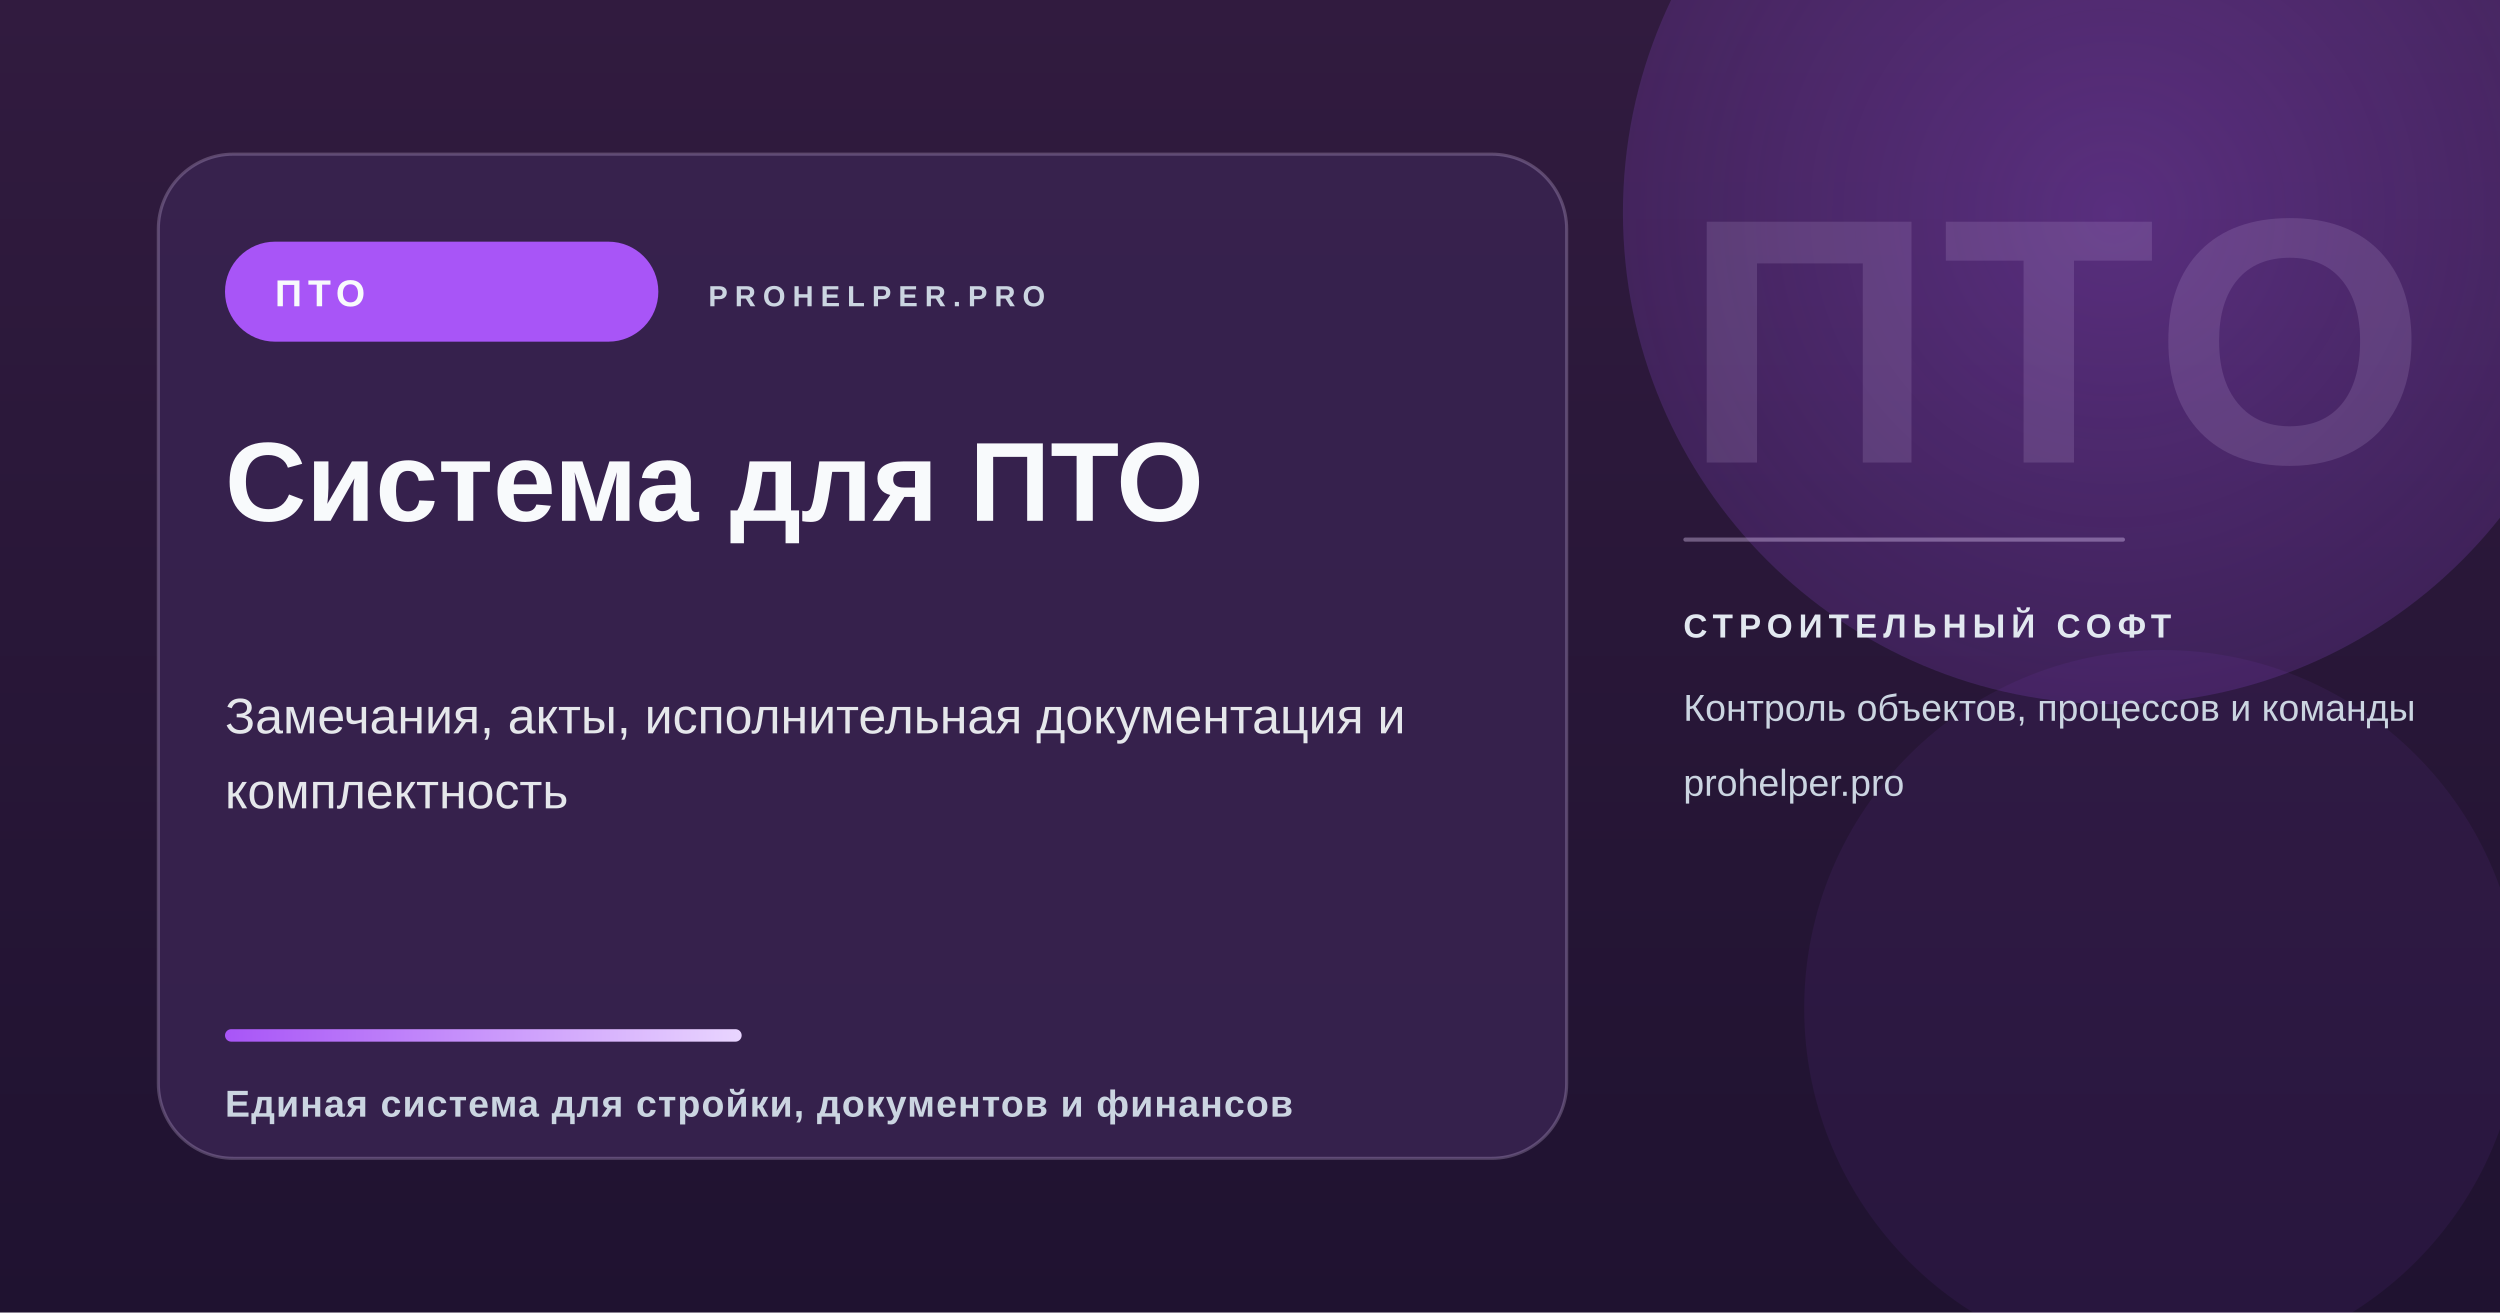
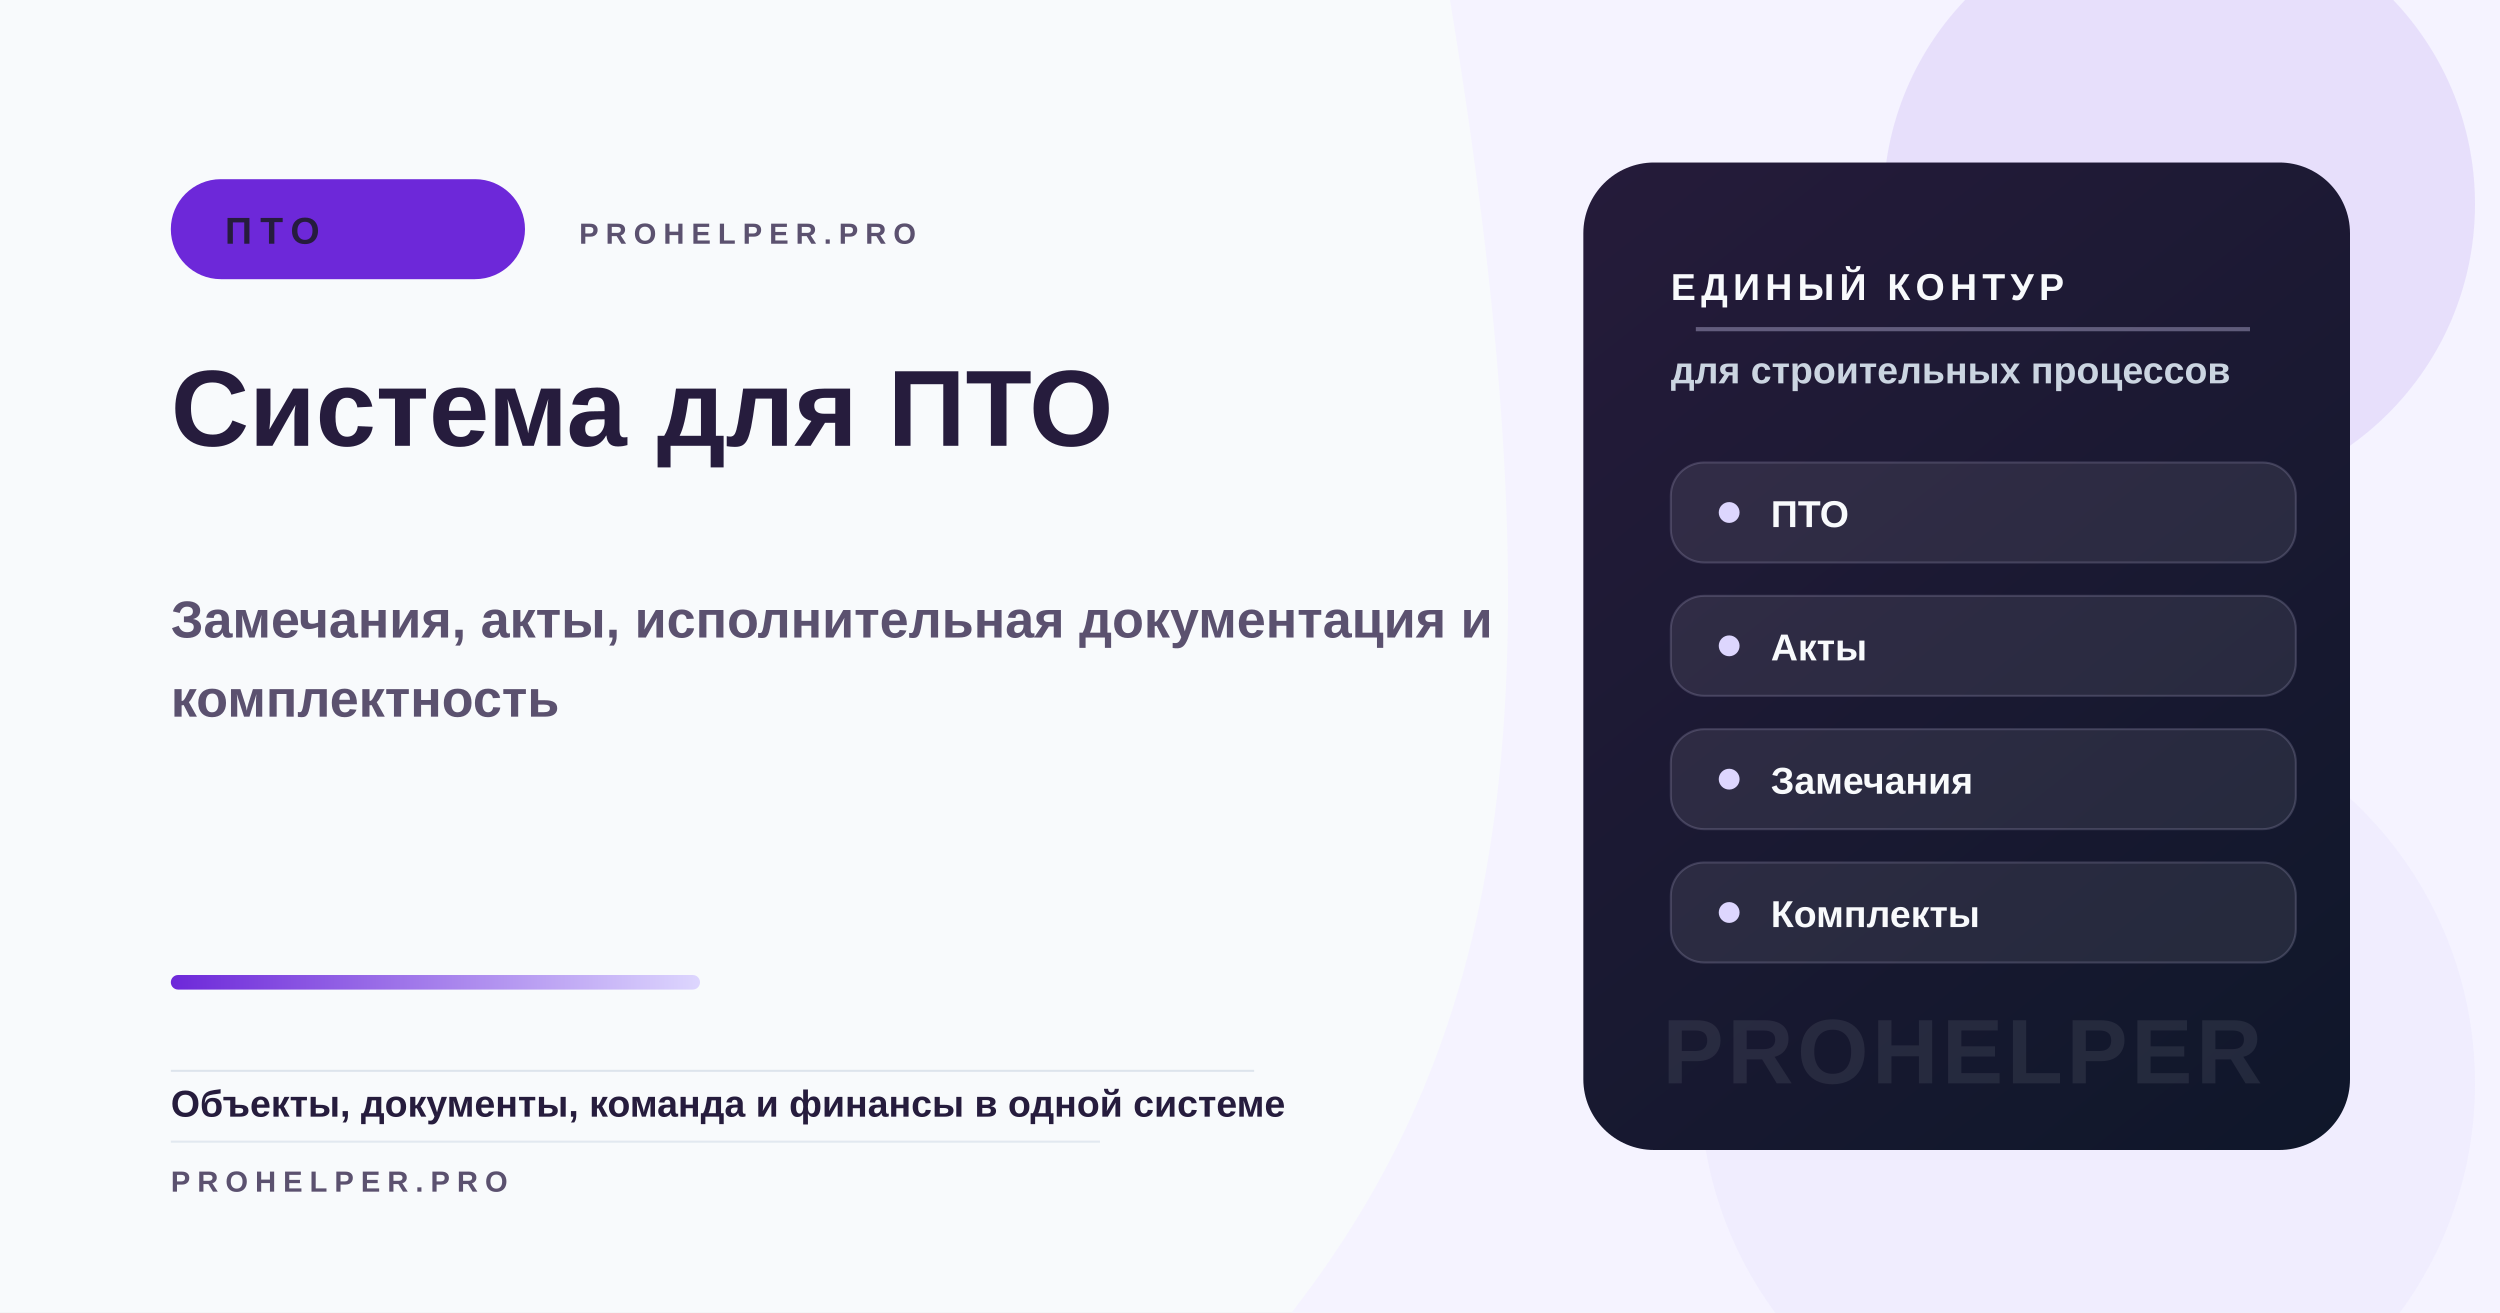
<svg xmlns="http://www.w3.org/2000/svg" width="1200" height="630" viewBox="0 0 1200 630" fill="none">
  <defs>
-     <linearGradient id="bg-pto-software" x1="600" y1="0" x2="600" y2="630" gradientUnits="userSpaceOnUse">
-       <stop stop-color="#311B3F" />
-       <stop offset="1" stop-color="#1F1230" />
+     <linearGradient id="panel-pto-software" x1="760" y1="82" x2="1128" y2="548" gradientUnits="userSpaceOnUse">
+       <stop stop-color="#251B3A" />
+       <stop offset="1" stop-color="#0F172A" />
    </linearGradient>
-     <radialGradient id="glow-pto-software" cx="0" cy="0" r="1" gradientUnits="userSpaceOnUse" gradientTransform="translate(1015 102) rotate(123.5) scale(472 472)">
-       <stop stop-color="#A855F7" stop-opacity="0.35" />
-       <stop offset="1" stop-color="#A855F7" stop-opacity="0" />
-     </radialGradient>
-     <linearGradient id="line-pto-software" x1="0" y1="0" x2="1" y2="0">
-       <stop stop-color="#A855F7" />
-       <stop offset="1" stop-color="#E9D5FF" />
+     <linearGradient id="accent-pto-software" x1="0" y1="0" x2="1" y2="0">
+       <stop stop-color="#6D28D9" />
+       <stop offset="1" stop-color="#DDD6FE" />
    </linearGradient>
    <style>
-       .eyebrow { font: 700 18px 'Segoe UI', 'Arial', sans-serif; letter-spacing: 0.16em; fill: #F8FAFC; }
-       .brand-secondary { font: 600 14px 'Segoe UI', 'Arial', sans-serif; letter-spacing: 0.24em; fill: #CBD5E1; }
-       .title { font: 700 54px 'Segoe UI', 'Arial', sans-serif; fill: #F8FAFC; }
-       .subtitle { font: 500 24px 'Segoe UI', 'Arial', sans-serif; fill: #E5E7EB; }
-       .meta { font: 600 18px 'Segoe UI', 'Arial', sans-serif; fill: #CBD5E1; letter-spacing: 0.03em; }
-       .mark { font-family: 'Segoe UI', 'Arial', sans-serif; font-weight: 800; fill: #E9D5FF; opacity: 0.14; }
-       .mark-caption { font: 700 16px 'Segoe UI', 'Arial', sans-serif; fill: #E2E8F0; letter-spacing: 0.18em; }
-       .mark-support { font: 500 18px 'Segoe UI', 'Arial', sans-serif; fill: #CBD5E1; }
+       .brand { font-family: 'Segoe UI', Arial, sans-serif; font-size: 18px; font-weight: 800; letter-spacing: 0.22em; fill: #261C3D; }
+       .domain { font-family: 'Segoe UI', Arial, sans-serif; font-size: 14px; font-weight: 700; letter-spacing: 0.24em; fill: #5B516F; }
+       .title { font-family: 'Segoe UI', Arial, sans-serif; font-size: 52px; font-weight: 800; fill: #261C3D; }
+       .subtitle { font-family: 'Segoe UI', Arial, sans-serif; font-size: 25px; font-weight: 600; fill: #5B516F; }
+       .footer { font-family: 'Segoe UI', Arial, sans-serif; font-size: 18px; font-weight: 700; fill: #261C3D; }
+       .panel-title { font-family: 'Segoe UI', Arial, sans-serif; font-size: 18px; font-weight: 800; letter-spacing: 0.14em; fill: #F8FAFC; }
+       .panel-copy { font-family: 'Segoe UI', Arial, sans-serif; font-size: 18px; font-weight: 600; fill: #CBD5E1; }
+       .capability { font-family: 'Segoe UI', Arial, sans-serif; font-size: 18px; font-weight: 700; fill: #F8FAFC; }
+       .stamp { font-family: 'Segoe UI', Arial, sans-serif; font-size: 44px; font-weight: 900; letter-spacing: 0.04em; fill: #F8FAFC; opacity: 0.08; }
    </style>
  </defs>
-   <rect width="1200" height="630" fill="url(#bg-pto-software)" />
-   <circle cx="1015" cy="102" r="236" fill="url(#glow-pto-software)" />
-   <circle cx="1038" cy="484" r="172" fill="#A855F7" fill-opacity="0.07" />
-   <rect x="76" y="74" width="676" height="482" rx="36" fill="#38234F" fill-opacity="0.9" stroke="#E9D5FF" stroke-opacity="0.24" stroke-width="1.5" />
-   <rect x="108" y="116" width="208" height="48" rx="24" fill="#A855F7" />
-   <text x="132" y="147" class="eyebrow">ПТО</text>
-   <text x="340" y="147" class="brand-secondary">PROHELPER.PRO</text>
-   <text x="108" y="250" class="title">Система для ПТО</text>
-   <text x="108" y="352" class="subtitle">Замечания, акты, исполнительная документация и</text>
-   <text x="108" y="388" class="subtitle">комплектность</text>
-   <rect x="108" y="494" width="248" height="6" rx="3" fill="url(#line-pto-software)" />
-   <text x="108" y="536" class="meta">Единая система для стройки, документов и финансов</text>
-   <text x="808" y="222" class="mark" font-size="168" letter-spacing="0.02em">ПТО</text>
-   <rect x="808" y="258" width="212" height="2" rx="1" fill="#E9D5FF" fill-opacity="0.36" />
-   <text x="808" y="306" class="mark-caption">СТРОИТЕЛЬНЫЙ СОФТ</text>
-   <text x="808" y="346" class="mark-support">Контроль объектов, процессов и команды</text>
-   <text x="808" y="382" class="mark-support">prohelper.pro</text>
+   <rect width="1200" height="630" fill="#F8FAFC" />
+   <path d="M696 0H1200V630H620C724 496 751 334 696 0Z" fill="#F5F3FF" />
+   <path d="M82 514H602" stroke="#CBD5E1" stroke-width="1" stroke-opacity="0.6" />
+   <path d="M82 548H528" stroke="#E2E8F0" stroke-width="1" />
+   <circle cx="1046" cy="98" r="142" fill="#6D28D9" fill-opacity="0.10" />
+   <circle cx="1002" cy="520" r="186" fill="#DDD6FE" fill-opacity="0.18" />
+   <rect x="760" y="78" width="368" height="474" rx="34" fill="url(#panel-pto-software)" />
+   <path d="M814 158H1080" stroke="#DDD6FE" stroke-width="2" stroke-opacity="0.35" />
+   <text x="802" y="144" class="panel-title">ЕДИНЫЙ КОНТУР</text>
+   <text x="802" y="184" class="panel-copy">для строительных процессов</text>
+   <g>
+     <rect x="802" y="222" width="300" height="48" rx="16" fill="#FFFFFF" fill-opacity="0.08" stroke="#DDD6FE" stroke-opacity="0.18" />
+     <circle cx="830" cy="246" r="5" fill="#DDD6FE" />
+     <text x="850" y="253" class="capability">ПТО</text>
+   </g>
+   <g>
+     <rect x="802" y="286" width="300" height="48" rx="16" fill="#FFFFFF" fill-opacity="0.08" stroke="#DDD6FE" stroke-opacity="0.18" />
+     <circle cx="830" cy="310" r="5" fill="#DDD6FE" />
+     <text x="850" y="317" class="capability">Акты</text>
+   </g>
+   <g>
+     <rect x="802" y="350" width="300" height="48" rx="16" fill="#FFFFFF" fill-opacity="0.08" stroke="#DDD6FE" stroke-opacity="0.18" />
+     <circle cx="830" cy="374" r="5" fill="#DDD6FE" />
+     <text x="850" y="381" class="capability">Замечания</text>
+   </g>
+   <g>
+     <rect x="802" y="414" width="300" height="48" rx="16" fill="#FFFFFF" fill-opacity="0.08" stroke="#DDD6FE" stroke-opacity="0.18" />
+     <circle cx="830" cy="438" r="5" fill="#DDD6FE" />
+     <text x="850" y="445" class="capability">Комплекты</text>
+   </g>
+   <text x="798" y="520" class="stamp">PROHELPER</text>
+   <rect x="82" y="86" width="170" height="48" rx="24" fill="#6D28D9" />
+   <text x="108" y="117" class="brand" fill="#FFFFFF">ПТО</text>
+   <text x="278" y="117" class="domain">PROHELPER.PRO</text>
+   <text x="82" y="214" class="title">Система для ПТО</text>
+   <text x="82" y="306" class="subtitle">Замечания, акты, исполнительная документация и</text>
+   <text x="82" y="344" class="subtitle">комплектность</text>
+   <rect x="82" y="468" width="254" height="7" rx="3.5" fill="url(#accent-pto-software)" />
+   <text x="82" y="536" class="footer">Объекты, документы, команда и финансы в одной системе</text>
+   <text x="82" y="572" class="domain">PROHELPER.PRO</text>
</svg>
